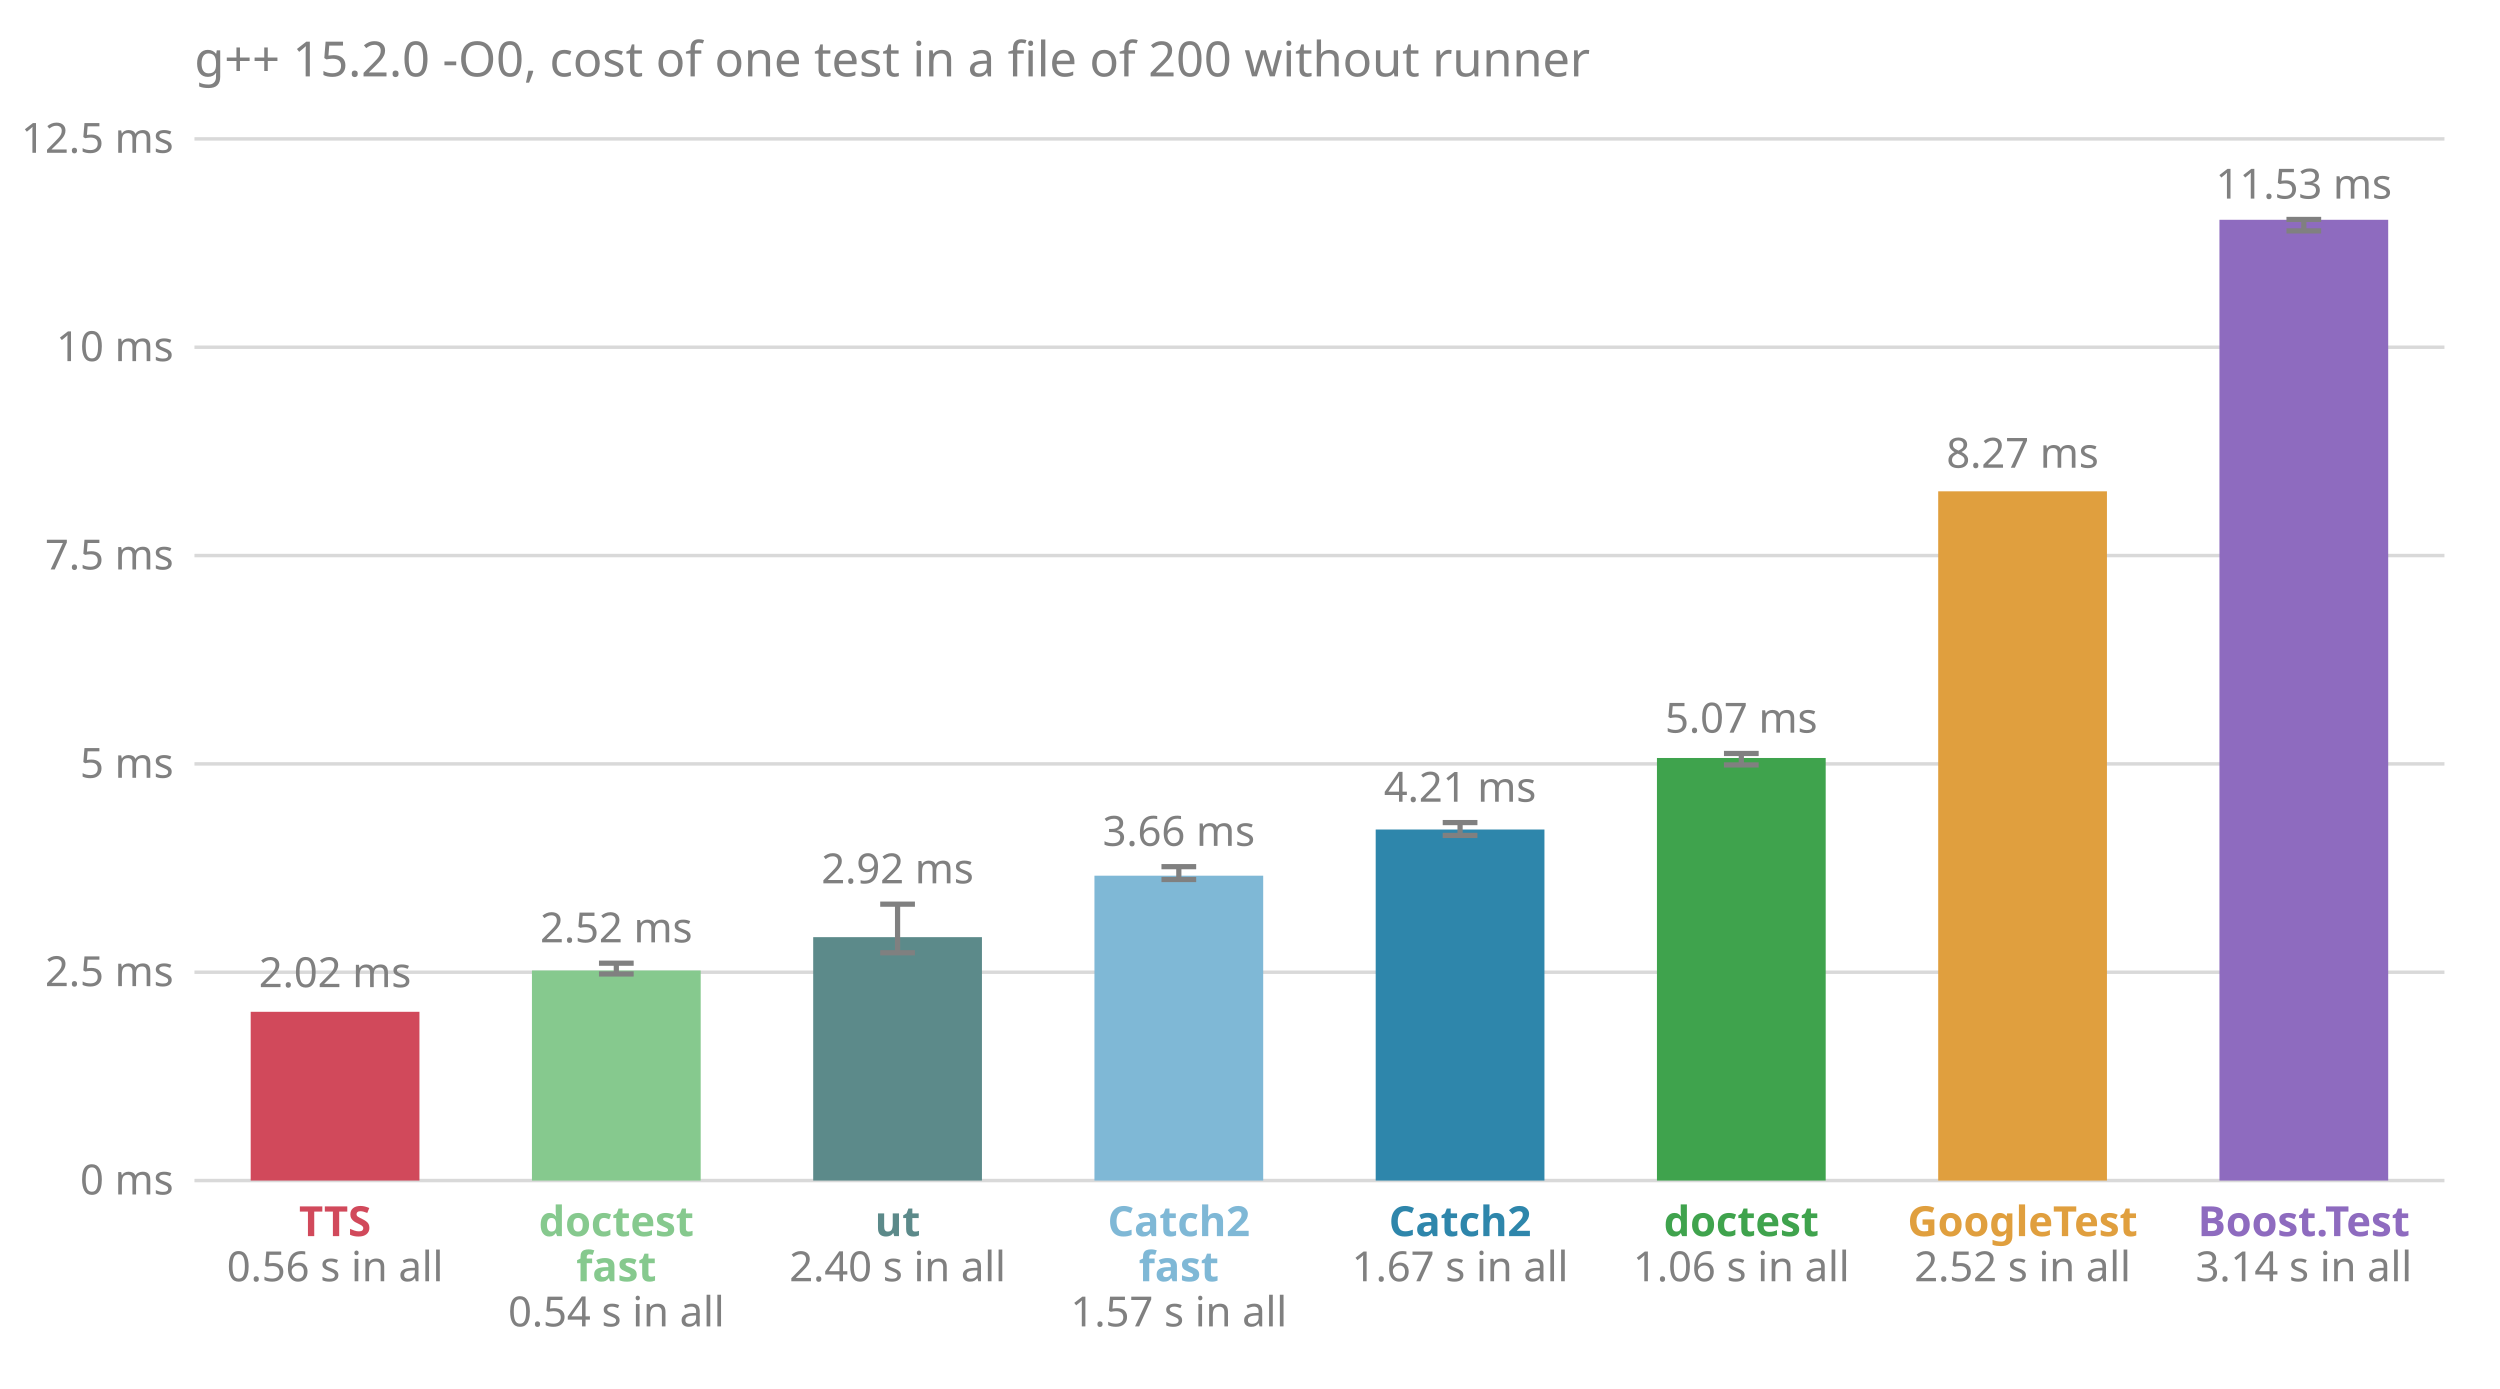
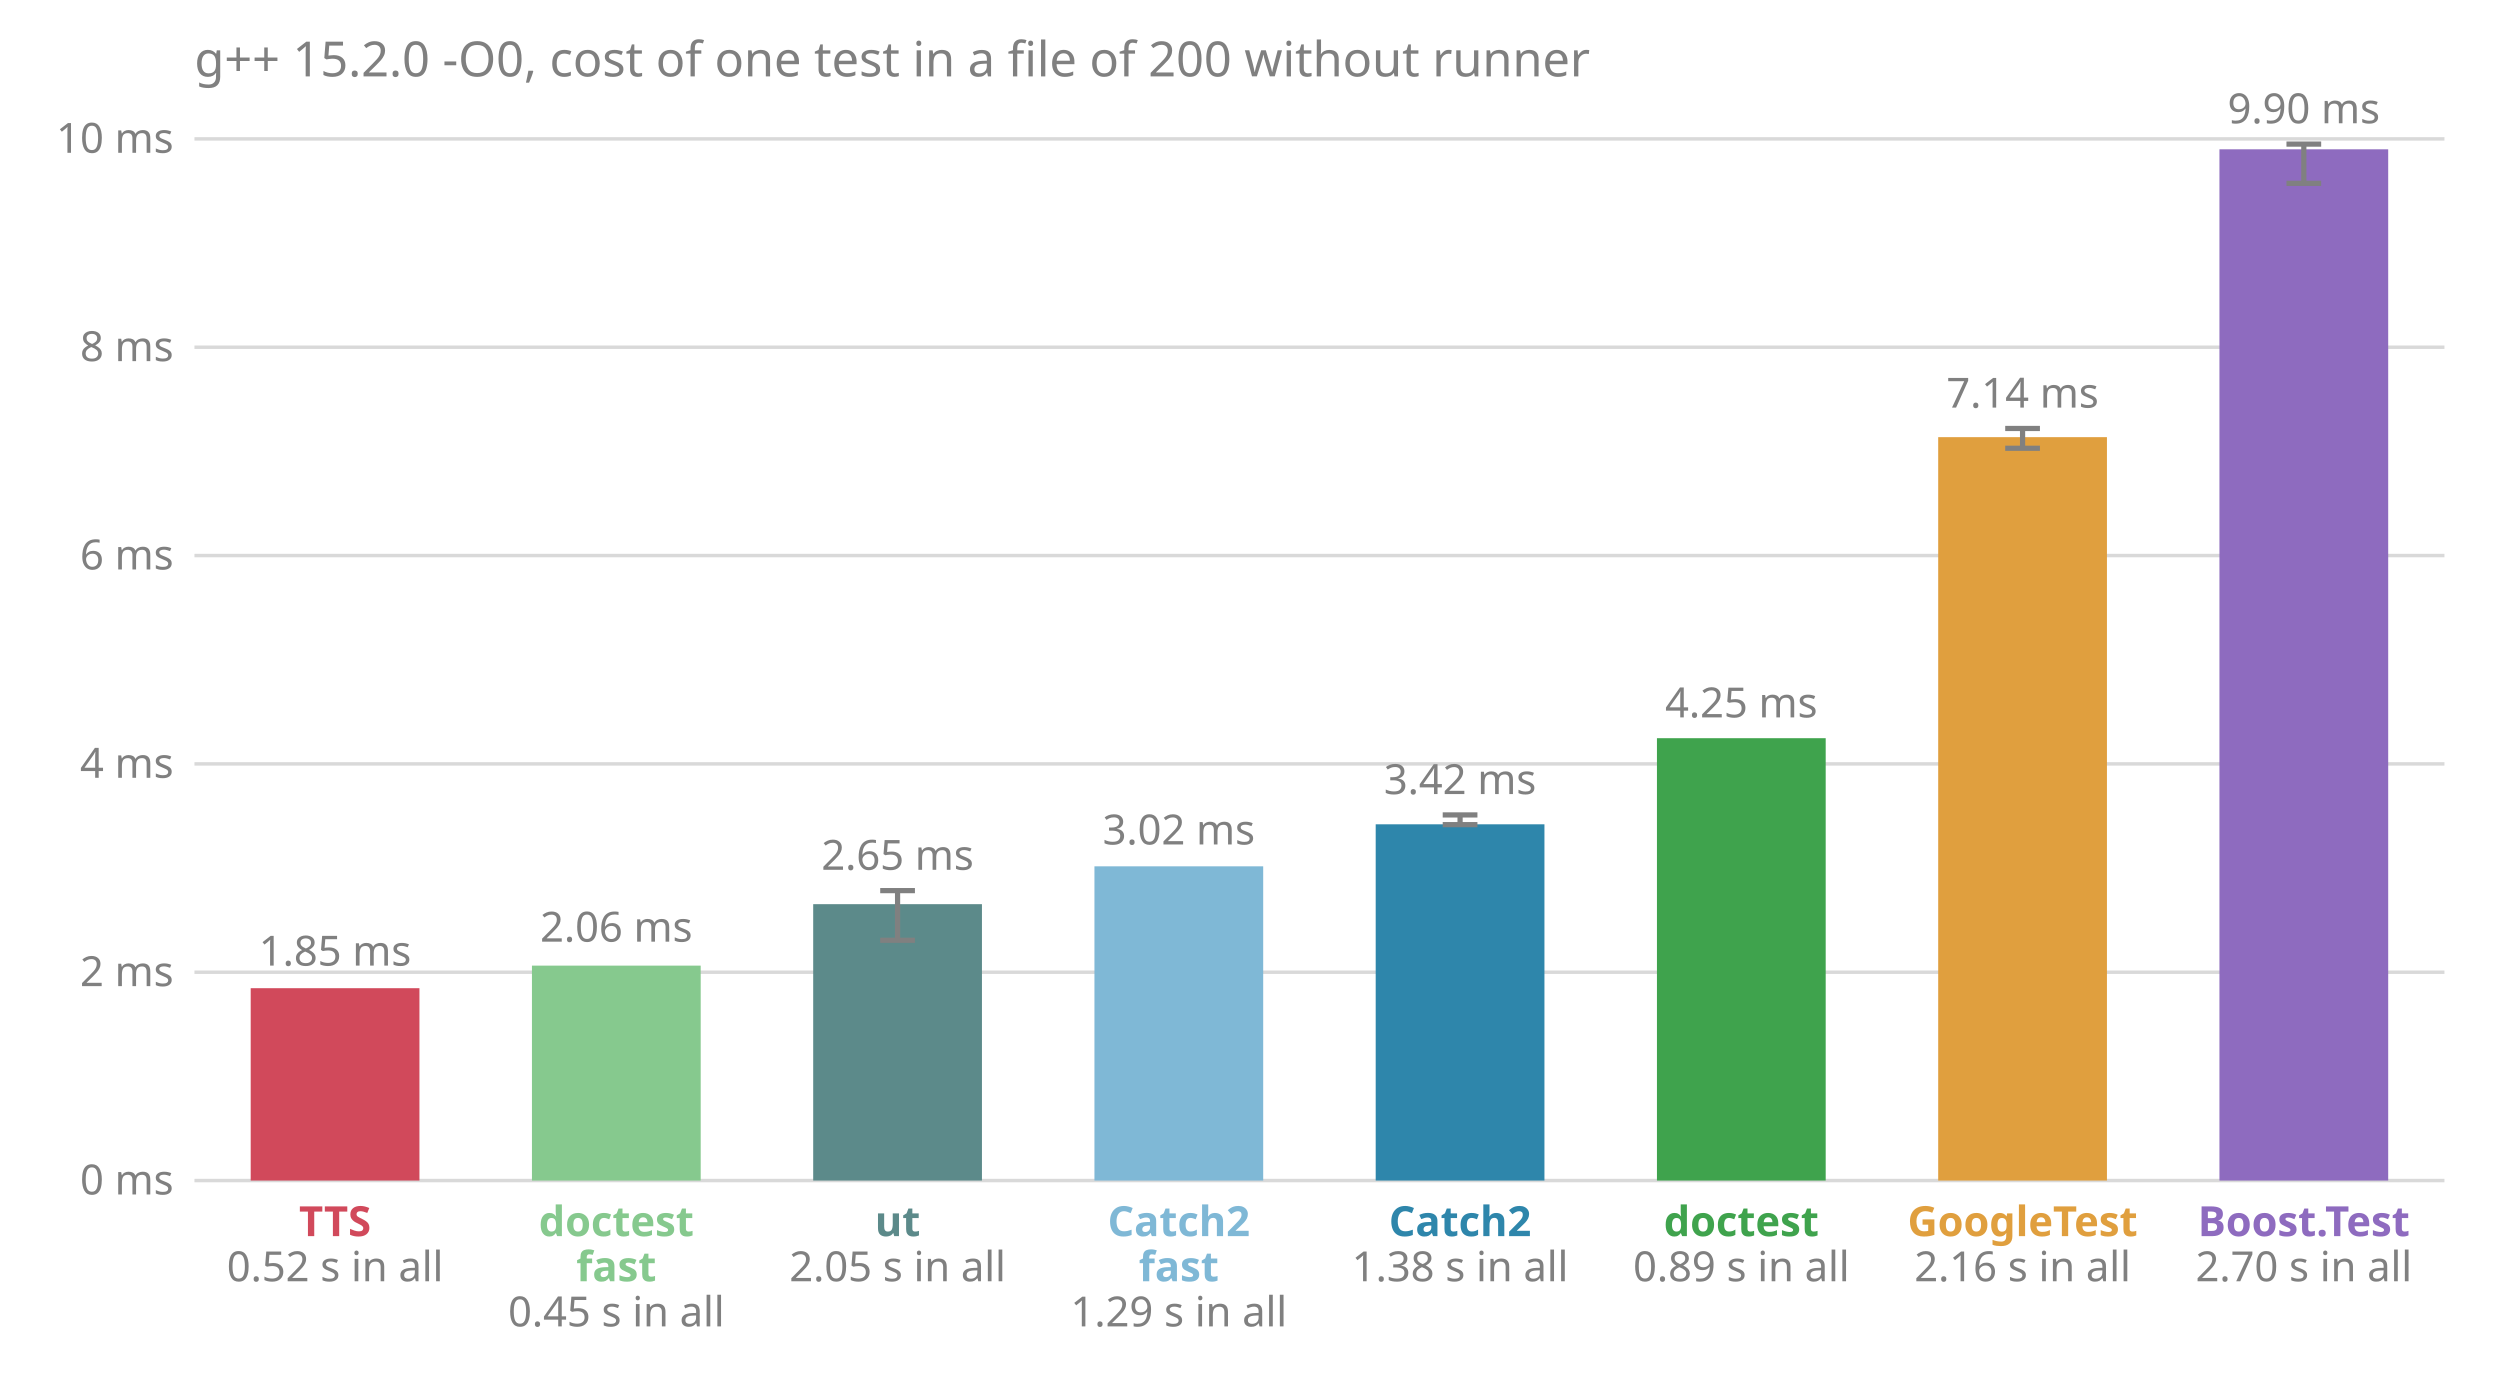
<svg xmlns="http://www.w3.org/2000/svg" viewBox="0 0 720 400" font-family="sans-serif" font-size="12">
  <text x="56.0" y="22.0" fill="#808080" font-size="14">g++ 15.2.0 -O0, cost of one test in a file of 200 without runner</text>
  <line x1="56.0" x2="704.0" y1="340.0" y2="340.0" stroke="#808080" stroke-opacity="0.3" />
  <text x="50.0" y="344.0" fill="#808080" text-anchor="end">0 ms</text>
  <line x1="56.0" x2="704.0" y1="280.0" y2="280.0" stroke="#808080" stroke-opacity="0.3" />
-   <text x="50.0" y="284.0" fill="#808080" text-anchor="end">2.5 ms</text>
+   <text x="50.0" y="284.0" fill="#808080" text-anchor="end">2 ms</text>
  <line x1="56.0" x2="704.0" y1="220.0" y2="220.0" stroke="#808080" stroke-opacity="0.3" />
-   <text x="50.0" y="224.0" fill="#808080" text-anchor="end">5 ms</text>
+   <text x="50.0" y="224.0" fill="#808080" text-anchor="end">4 ms</text>
  <line x1="56.0" x2="704.0" y1="160.0" y2="160.0" stroke="#808080" stroke-opacity="0.3" />
-   <text x="50.0" y="164.0" fill="#808080" text-anchor="end">7.5 ms</text>
+   <text x="50.0" y="164.0" fill="#808080" text-anchor="end">6 ms</text>
  <line x1="56.0" x2="704.0" y1="100.0" y2="100.0" stroke="#808080" stroke-opacity="0.3" />
-   <text x="50.0" y="104.0" fill="#808080" text-anchor="end">10 ms</text>
+   <text x="50.0" y="104.0" fill="#808080" text-anchor="end">8 ms</text>
  <line x1="56.0" x2="704.0" y1="40.0" y2="40.0" stroke="#808080" stroke-opacity="0.3" />
-   <text x="50.0" y="44.0" fill="#808080" text-anchor="end">12.5 ms</text>
-   <rect x="72.2" y="291.4" width="48.6" height="48.6" fill="#d1495b" />
-   <text x="96.5" y="284.3" fill="#808080" text-anchor="middle">2.02 ms</text>
+   <text x="50.0" y="44.0" fill="#808080" text-anchor="end">10 ms</text>
+   <rect x="72.2" y="284.6" width="48.6" height="55.4" fill="#d1495b" />
+   <text x="96.5" y="278.1" fill="#808080" text-anchor="middle">1.85 ms</text>
  <text x="96.5" y="356.0" fill="#d1495b" font-weight="bold" text-anchor="middle">TTS</text>
-   <text x="96.5" y="369.0" fill="#808080" text-anchor="middle">0.56 s in all</text>
-   <rect x="153.2" y="279.5" width="48.6" height="60.5" fill="#86c98e" />
-   <line x1="177.5" x2="177.5" y1="280.5" y2="277.4" stroke="#808080" stroke-width="1.5" />
-   <line x1="172.5" x2="182.5" y1="280.5" y2="280.5" stroke="#808080" stroke-width="1.5" />
-   <line x1="172.5" x2="182.5" y1="277.4" y2="277.4" stroke="#808080" stroke-width="1.5" />
-   <text x="177.5" y="271.4" fill="#808080" text-anchor="middle">2.52 ms</text>
+   <text x="96.5" y="369.0" fill="#808080" text-anchor="middle">0.52 s in all</text>
+   <rect x="153.2" y="278.1" width="48.6" height="61.9" fill="#86c98e" />
+   <text x="177.5" y="271.2" fill="#808080" text-anchor="middle">2.06 ms</text>
  <text x="177.5" y="356.0" fill="#86c98e" font-weight="bold" text-anchor="middle">doctest</text>
  <text x="177.5" y="369.0" fill="#86c98e" font-weight="bold" text-anchor="middle">fast</text>
-   <text x="177.5" y="382.0" fill="#808080" text-anchor="middle">0.54 s in all</text>
-   <rect x="234.2" y="269.9" width="48.6" height="70.1" fill="#5c8a8a" />
-   <line x1="258.5" x2="258.5" y1="274.4" y2="260.4" stroke="#808080" stroke-width="1.5" />
-   <line x1="253.5" x2="263.5" y1="274.4" y2="274.4" stroke="#808080" stroke-width="1.5" />
-   <line x1="253.5" x2="263.5" y1="260.4" y2="260.4" stroke="#808080" stroke-width="1.5" />
-   <text x="258.5" y="254.4" fill="#808080" text-anchor="middle">2.92 ms</text>
+   <text x="177.5" y="382.0" fill="#808080" text-anchor="middle">0.45 s in all</text>
+   <rect x="234.2" y="260.4" width="48.6" height="79.6" fill="#5c8a8a" />
+   <line x1="258.5" x2="258.5" y1="270.8" y2="256.5" stroke="#808080" stroke-width="1.5" />
+   <line x1="253.5" x2="263.5" y1="270.8" y2="270.8" stroke="#808080" stroke-width="1.5" />
+   <line x1="253.5" x2="263.5" y1="256.5" y2="256.5" stroke="#808080" stroke-width="1.5" />
+   <text x="258.5" y="250.5" fill="#808080" text-anchor="middle">2.65 ms</text>
  <text x="258.5" y="356.0" fill="#5c8a8a" font-weight="bold" text-anchor="middle">ut</text>
-   <text x="258.5" y="369.0" fill="#808080" text-anchor="middle">2.40 s in all</text>
-   <rect x="315.2" y="252.2" width="48.6" height="87.8" fill="#7fb8d6" />
-   <line x1="339.5" x2="339.5" y1="253.3" y2="249.6" stroke="#808080" stroke-width="1.5" />
-   <line x1="334.5" x2="344.5" y1="253.3" y2="253.3" stroke="#808080" stroke-width="1.5" />
-   <line x1="334.5" x2="344.5" y1="249.6" y2="249.6" stroke="#808080" stroke-width="1.5" />
-   <text x="339.5" y="243.6" fill="#808080" text-anchor="middle">3.66 ms</text>
+   <text x="258.5" y="369.0" fill="#808080" text-anchor="middle">2.05 s in all</text>
+   <rect x="315.2" y="249.5" width="48.6" height="90.5" fill="#7fb8d6" />
+   <text x="339.5" y="243.2" fill="#808080" text-anchor="middle">3.02 ms</text>
  <text x="339.5" y="356.0" fill="#7fb8d6" font-weight="bold" text-anchor="middle">Catch2</text>
  <text x="339.5" y="369.0" fill="#7fb8d6" font-weight="bold" text-anchor="middle">fast</text>
-   <text x="339.5" y="382.0" fill="#808080" text-anchor="middle">1.57 s in all</text>
-   <rect x="396.2" y="238.9" width="48.6" height="101.1" fill="#2e86ab" />
-   <line x1="420.5" x2="420.5" y1="240.6" y2="236.9" stroke="#808080" stroke-width="1.5" />
-   <line x1="415.5" x2="425.5" y1="240.6" y2="240.6" stroke="#808080" stroke-width="1.5" />
-   <line x1="415.5" x2="425.5" y1="236.9" y2="236.9" stroke="#808080" stroke-width="1.5" />
-   <text x="420.5" y="230.9" fill="#808080" text-anchor="middle">4.21 ms</text>
+   <text x="339.5" y="382.0" fill="#808080" text-anchor="middle">1.29 s in all</text>
+   <rect x="396.2" y="237.4" width="48.6" height="102.6" fill="#2e86ab" />
+   <line x1="420.5" x2="420.5" y1="237.5" y2="234.7" stroke="#808080" stroke-width="1.5" />
+   <line x1="415.5" x2="425.5" y1="237.5" y2="237.5" stroke="#808080" stroke-width="1.5" />
+   <line x1="415.5" x2="425.5" y1="234.7" y2="234.7" stroke="#808080" stroke-width="1.5" />
+   <text x="420.5" y="228.7" fill="#808080" text-anchor="middle">3.42 ms</text>
  <text x="420.5" y="356.0" fill="#2e86ab" font-weight="bold" text-anchor="middle">Catch2</text>
-   <text x="420.5" y="369.0" fill="#808080" text-anchor="middle">1.67 s in all</text>
-   <rect x="477.2" y="218.3" width="48.6" height="121.7" fill="#3fa34d" />
-   <line x1="501.5" x2="501.5" y1="220.3" y2="217.0" stroke="#808080" stroke-width="1.5" />
-   <line x1="496.5" x2="506.5" y1="220.3" y2="220.3" stroke="#808080" stroke-width="1.5" />
-   <line x1="496.5" x2="506.5" y1="217.0" y2="217.0" stroke="#808080" stroke-width="1.5" />
-   <text x="501.5" y="211.0" fill="#808080" text-anchor="middle">5.07 ms</text>
+   <text x="420.5" y="369.0" fill="#808080" text-anchor="middle">1.38 s in all</text>
+   <rect x="477.2" y="212.6" width="48.6" height="127.4" fill="#3fa34d" />
+   <text x="501.5" y="206.6" fill="#808080" text-anchor="middle">4.25 ms</text>
  <text x="501.5" y="356.0" fill="#3fa34d" font-weight="bold" text-anchor="middle">doctest</text>
-   <text x="501.5" y="369.0" fill="#808080" text-anchor="middle">1.06 s in all</text>
-   <rect x="558.2" y="141.5" width="48.6" height="198.5" fill="#e09f3e" />
-   <text x="582.5" y="134.7" fill="#808080" text-anchor="middle">8.27 ms</text>
+   <text x="501.5" y="369.0" fill="#808080" text-anchor="middle">0.89 s in all</text>
+   <rect x="558.2" y="125.9" width="48.6" height="214.1" fill="#e09f3e" />
+   <line x1="582.5" x2="582.5" y1="129.1" y2="123.4" stroke="#808080" stroke-width="1.5" />
+   <line x1="577.5" x2="587.5" y1="129.1" y2="129.1" stroke="#808080" stroke-width="1.5" />
+   <line x1="577.5" x2="587.5" y1="123.4" y2="123.4" stroke="#808080" stroke-width="1.5" />
+   <text x="582.5" y="117.4" fill="#808080" text-anchor="middle">7.14 ms</text>
  <text x="582.5" y="356.0" fill="#e09f3e" font-weight="bold" text-anchor="middle">GoogleTest</text>
-   <text x="582.5" y="369.0" fill="#808080" text-anchor="middle">2.52 s in all</text>
-   <rect x="639.2" y="63.3" width="48.6" height="276.7" fill="#8e6bbf" />
-   <line x1="663.5" x2="663.5" y1="66.5" y2="63.2" stroke="#808080" stroke-width="1.5" />
-   <line x1="658.5" x2="668.5" y1="66.5" y2="66.5" stroke="#808080" stroke-width="1.5" />
-   <line x1="658.5" x2="668.5" y1="63.2" y2="63.2" stroke="#808080" stroke-width="1.5" />
-   <text x="663.5" y="57.2" fill="#808080" text-anchor="middle">11.53 ms</text>
+   <text x="582.5" y="369.0" fill="#808080" text-anchor="middle">2.16 s in all</text>
+   <rect x="639.2" y="43.0" width="48.6" height="297.0" fill="#8e6bbf" />
+   <line x1="663.5" x2="663.5" y1="52.8" y2="41.5" stroke="#808080" stroke-width="1.5" />
+   <line x1="658.5" x2="668.5" y1="52.8" y2="52.8" stroke="#808080" stroke-width="1.5" />
+   <line x1="658.5" x2="668.5" y1="41.5" y2="41.5" stroke="#808080" stroke-width="1.5" />
+   <text x="663.5" y="35.5" fill="#808080" text-anchor="middle">9.90 ms</text>
  <text x="663.5" y="356.0" fill="#8e6bbf" font-weight="bold" text-anchor="middle">Boost.Test</text>
-   <text x="663.5" y="369.0" fill="#808080" text-anchor="middle">3.14 s in all</text>
+   <text x="663.5" y="369.0" fill="#808080" text-anchor="middle">2.70 s in all</text>
</svg>
